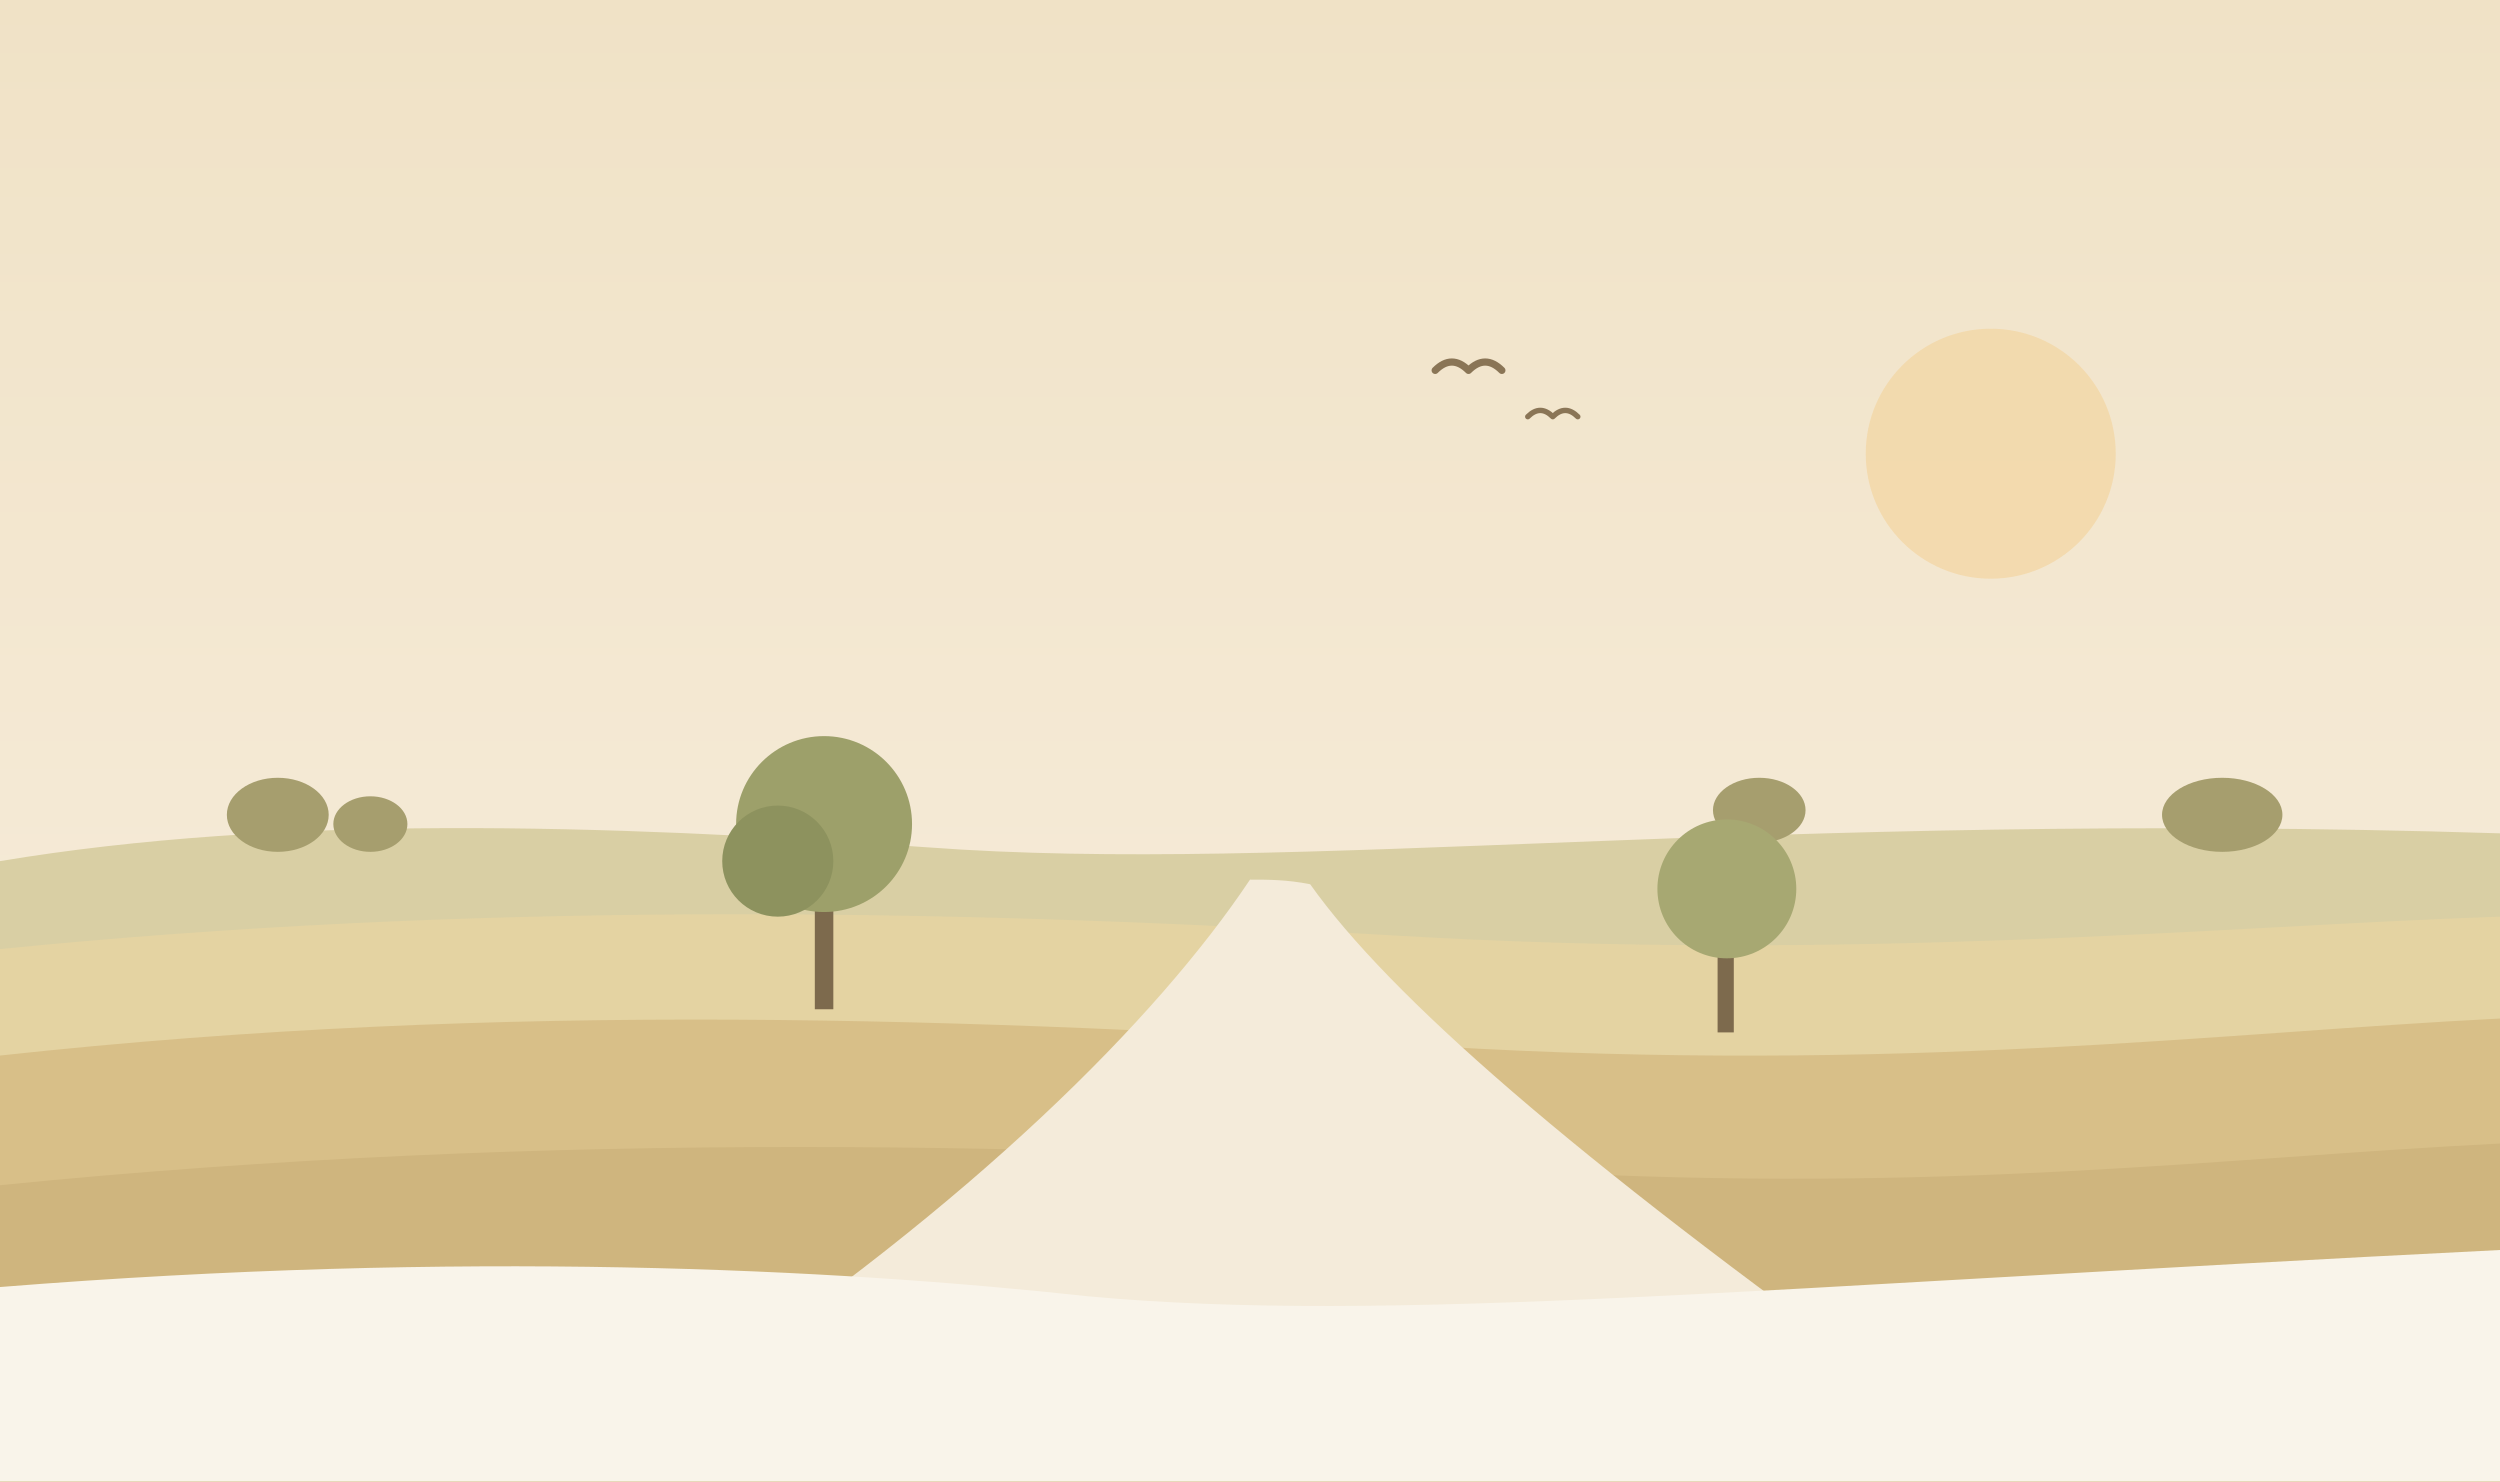
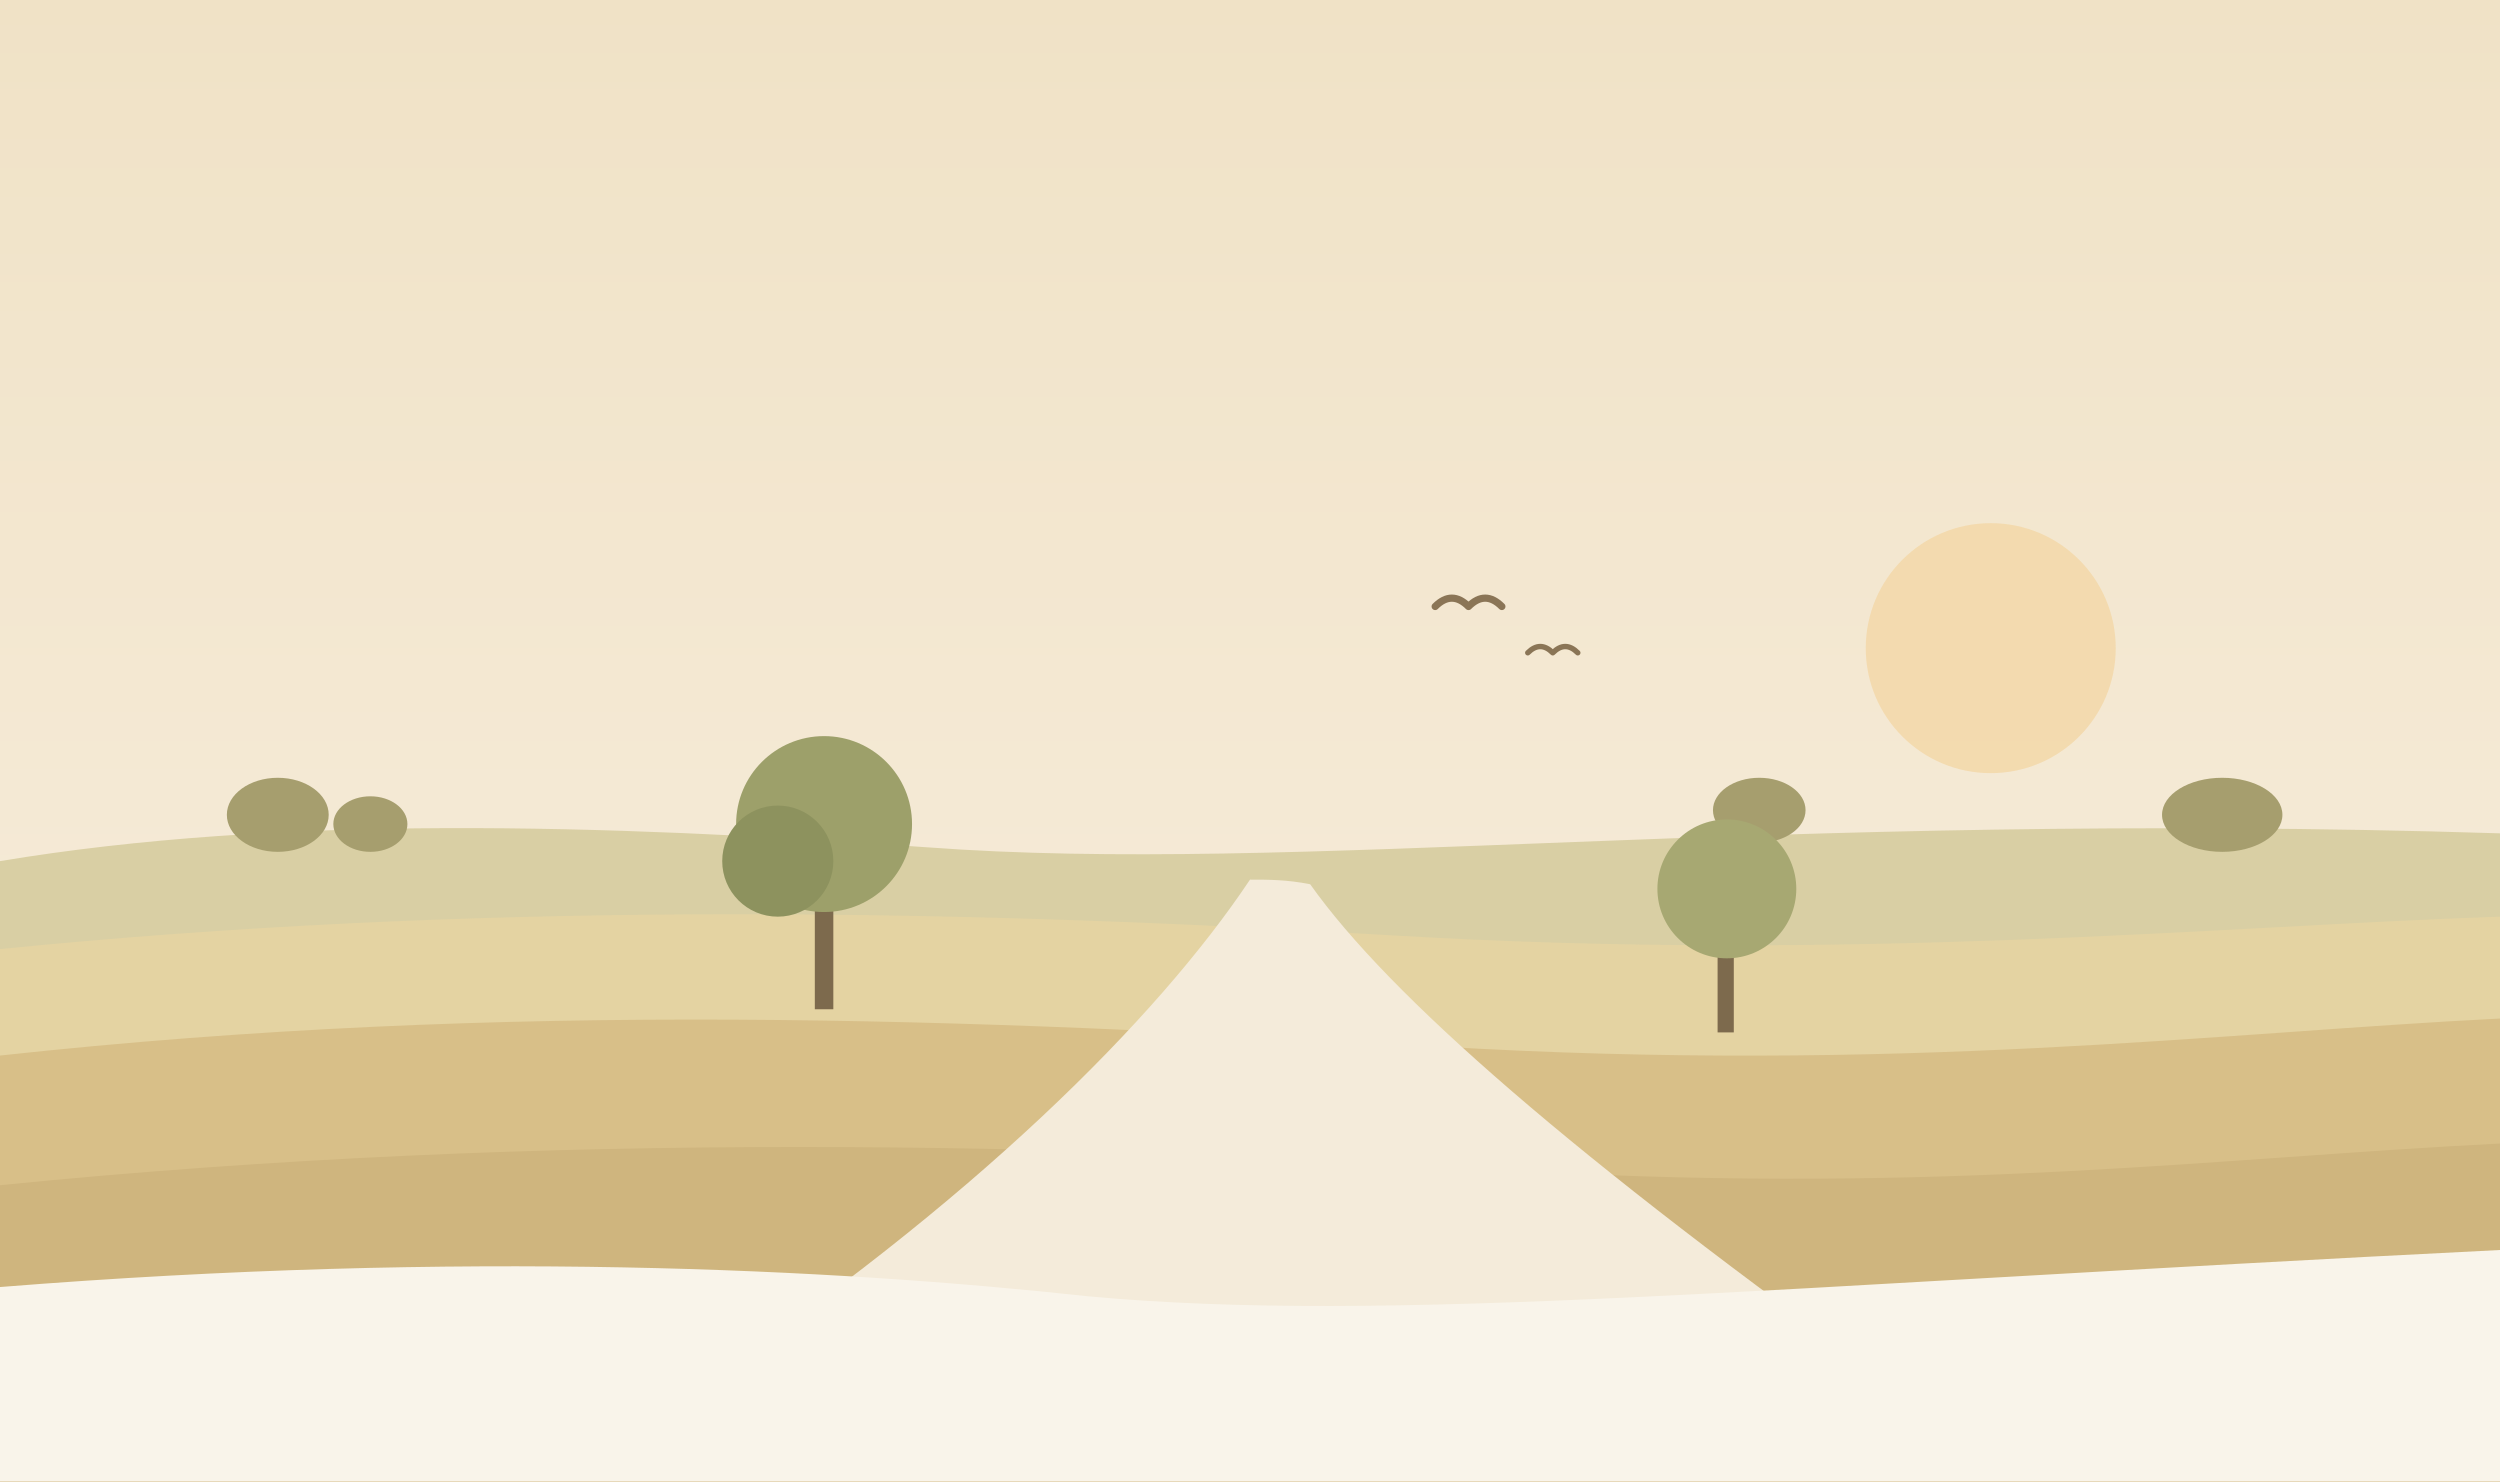
<svg xmlns="http://www.w3.org/2000/svg" viewBox="0 0 1080 640" width="1080" height="640">
  <defs>
    <linearGradient id="sky" x1="0" y1="0" x2="0" y2="1">
      <stop offset="0" stop-color="#F0E2C6" />
      <stop offset="1" stop-color="#F8EFE0" />
    </linearGradient>
  </defs>
  <rect width="1080" height="640" fill="url(#sky)" />
-   <circle cx="860" cy="196" r="54" fill="#F3D7A6" opacity=".8" />
+   <circle cx="860" cy="280" r="54" fill="#F3D7A6" opacity=".8" />
  <path d="M0 372 C 120 352 260 356 400 366 C 560 378 760 350 1080 360 L1080 640 L0 640 Z" fill="#D9CFA4" />
  <g fill="#A69E6E">
    <ellipse cx="120" cy="352" rx="22" ry="16" />
    <ellipse cx="160" cy="356" rx="16" ry="12" />
    <ellipse cx="760" cy="350" rx="20" ry="14" />
    <ellipse cx="960" cy="352" rx="26" ry="16" />
  </g>
  <path d="M0 410 C 200 390 400 392 600 404 C 800 416 960 400 1080 396 L1080 640 L0 640 Z" fill="#E4D3A2" />
  <path d="M0 456 C 220 432 420 440 620 452 C 820 464 960 446 1080 440 L1080 640 L0 640 Z" fill="#D8BF88" />
  <path d="M0 512 C 240 488 460 494 660 506 C 840 516 960 500 1080 494 L1080 640 L0 640 Z" fill="#CFB57E" />
  <path d="M540 380 C 548 380 556 380 566 382 C 600 430 680 500 820 600 L300 600 C 420 520 500 440 540 380 Z" fill="#F4EBDA" />
  <g>
    <rect x="352" y="372" width="8" height="64" fill="#7D6A4D" />
    <circle cx="356" cy="356" r="38" fill="#9DA06A" />
    <circle cx="336" cy="372" r="24" fill="#8D925E" />
    <rect x="742" y="396" width="7" height="50" fill="#7D6A4D" />
    <circle cx="746" cy="384" r="30" fill="#A7A872" />
  </g>
-   <path d="M620 160 q7.2 -7.2 14.4 0 q7.2 -7.2 14.4 0" fill="none" stroke="#8A7556" stroke-width="3.12" stroke-linecap="round" stroke-linejoin="round" />
-   <path d="M660 180 q5.4 -5.4 10.8 0 q5.4 -5.4 10.8 0" fill="none" stroke="#8A7556" stroke-width="2.34" stroke-linecap="round" stroke-linejoin="round" />
+   <path d="M620 262 q7.2 -7.2 14.4 0 q7.2 -7.2 14.4 0" fill="none" stroke="#8A7556" stroke-width="3.12" stroke-linecap="round" stroke-linejoin="round" />
+   <path d="M660 282 q5.4 -5.4 10.8 0 q5.4 -5.4 10.8 0" fill="none" stroke="#8A7556" stroke-width="2.34" stroke-linecap="round" stroke-linejoin="round" />
  <path d="M0 556 C 200 540 360 548 470 560 C 600 572 760 556 1080 540 L1080 640 L0 640 Z" fill="#F9F4EA" />
</svg>
